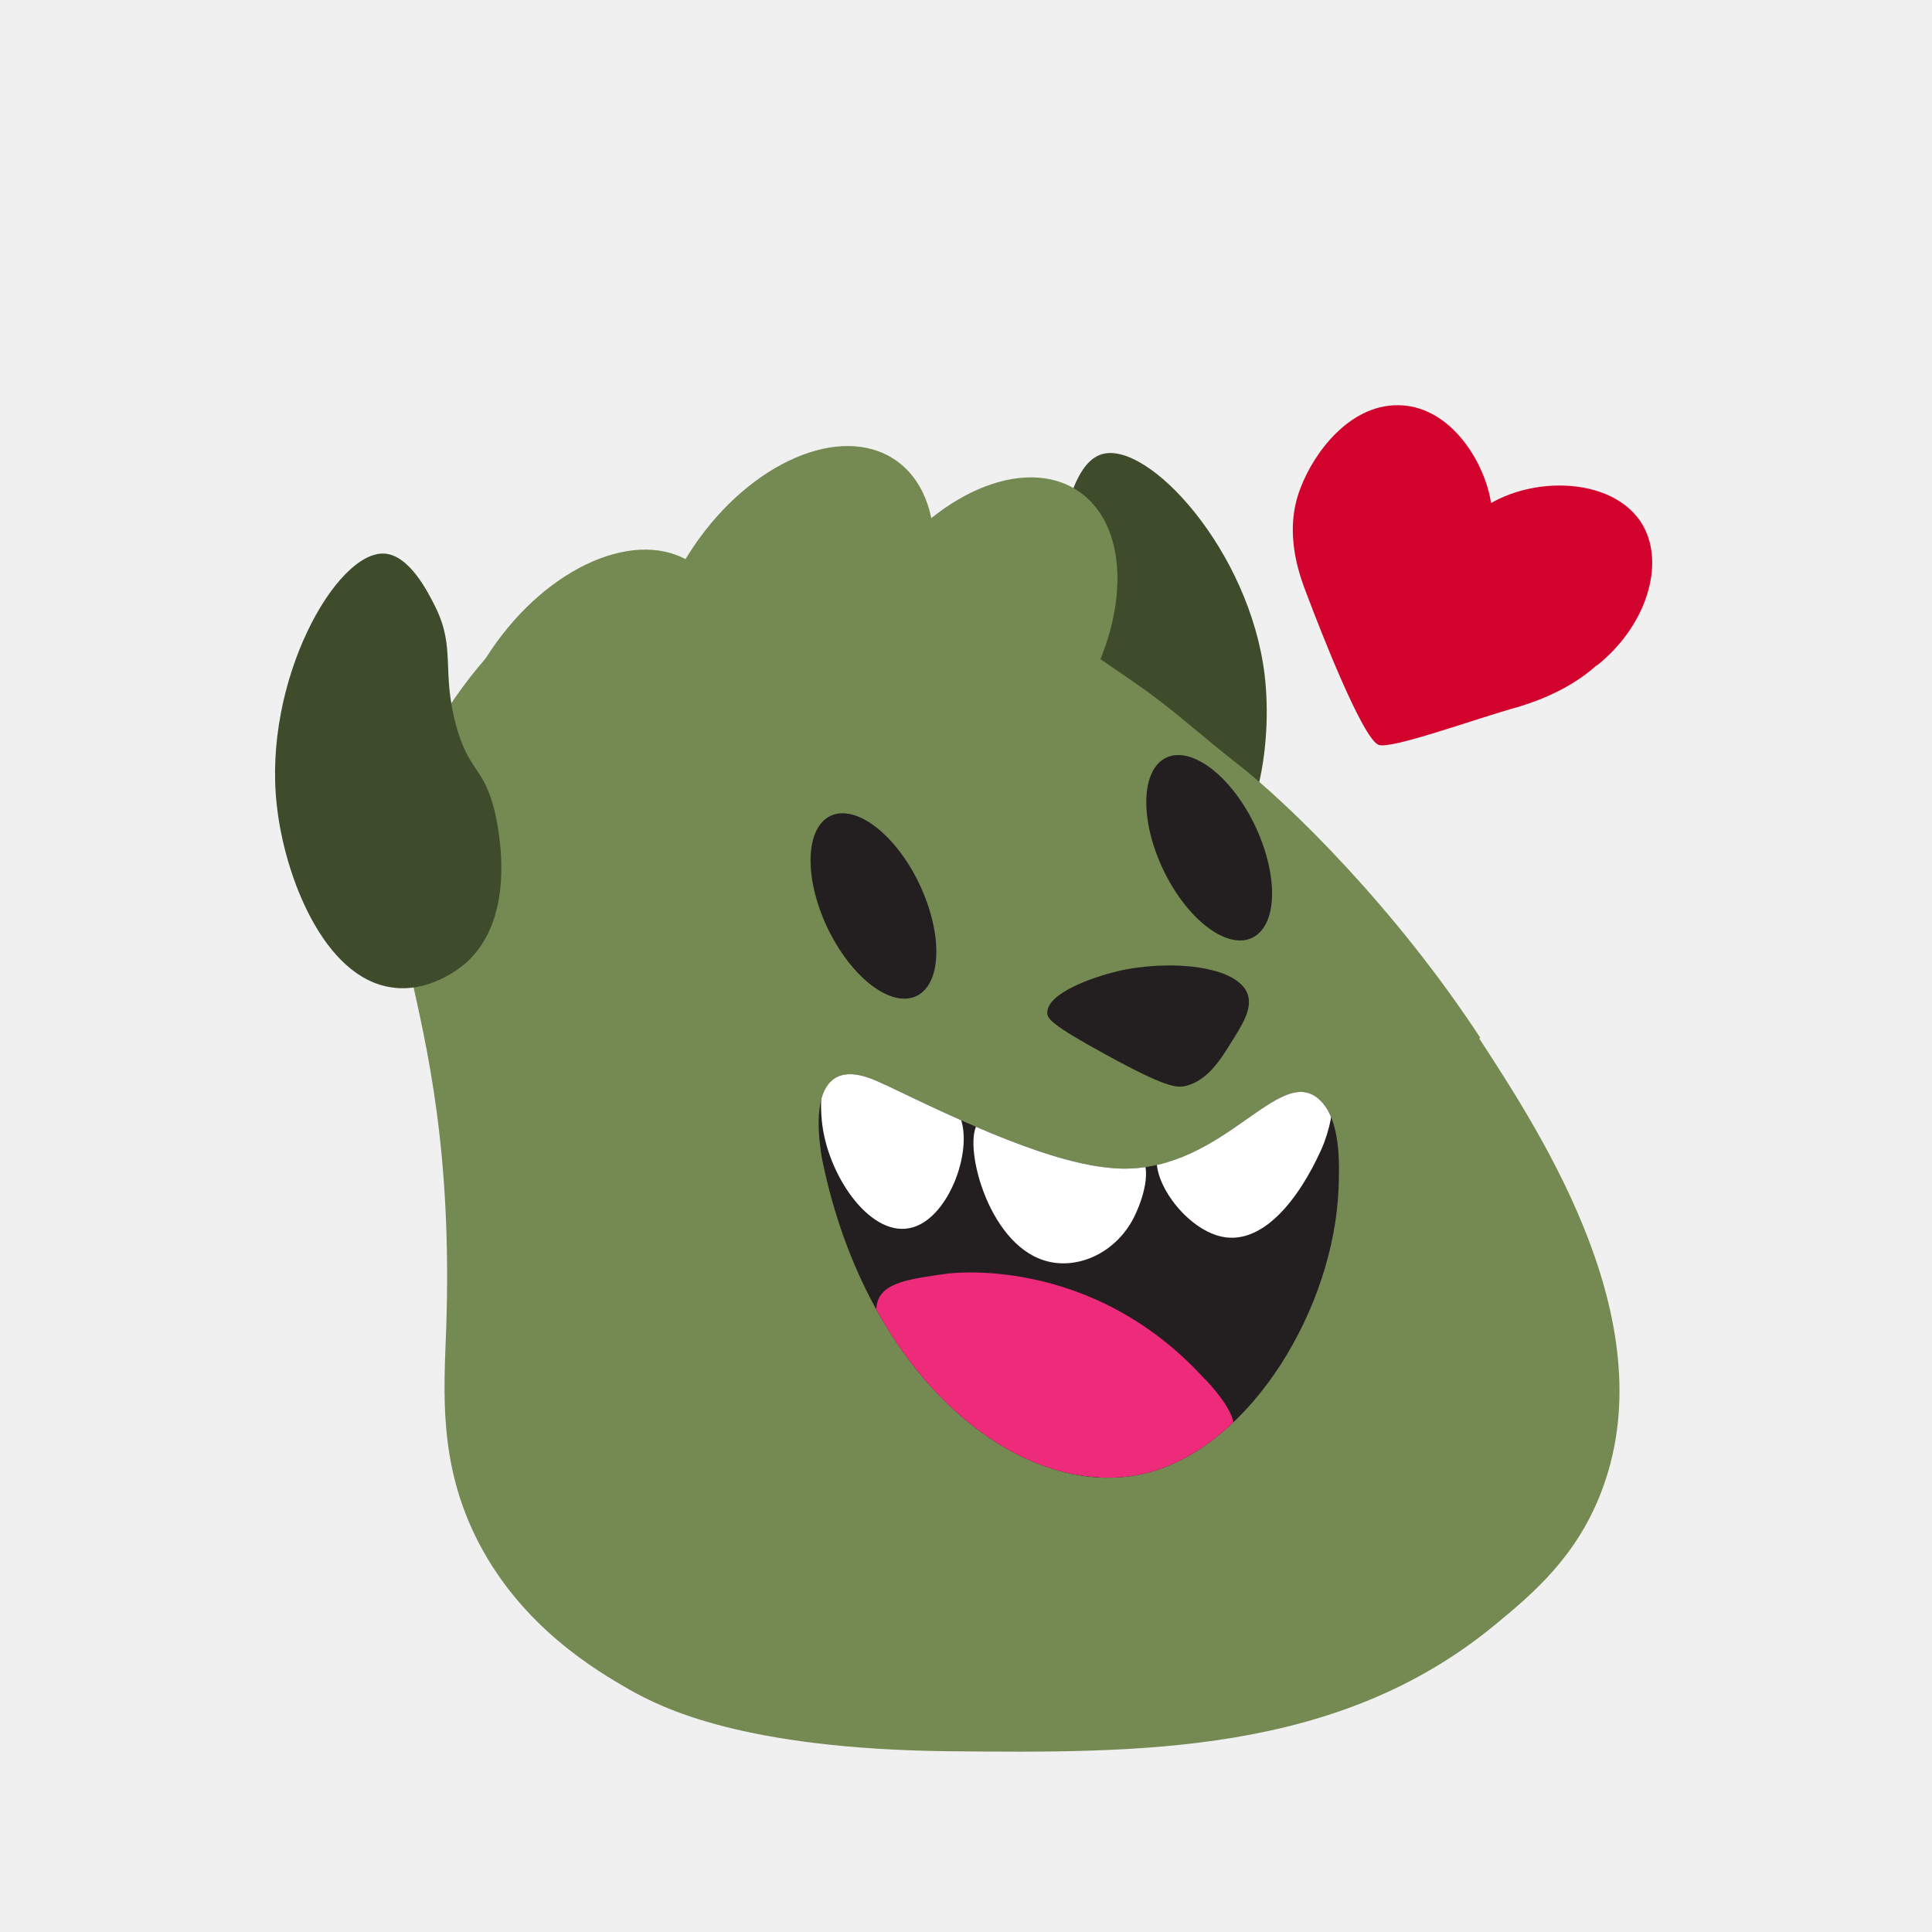
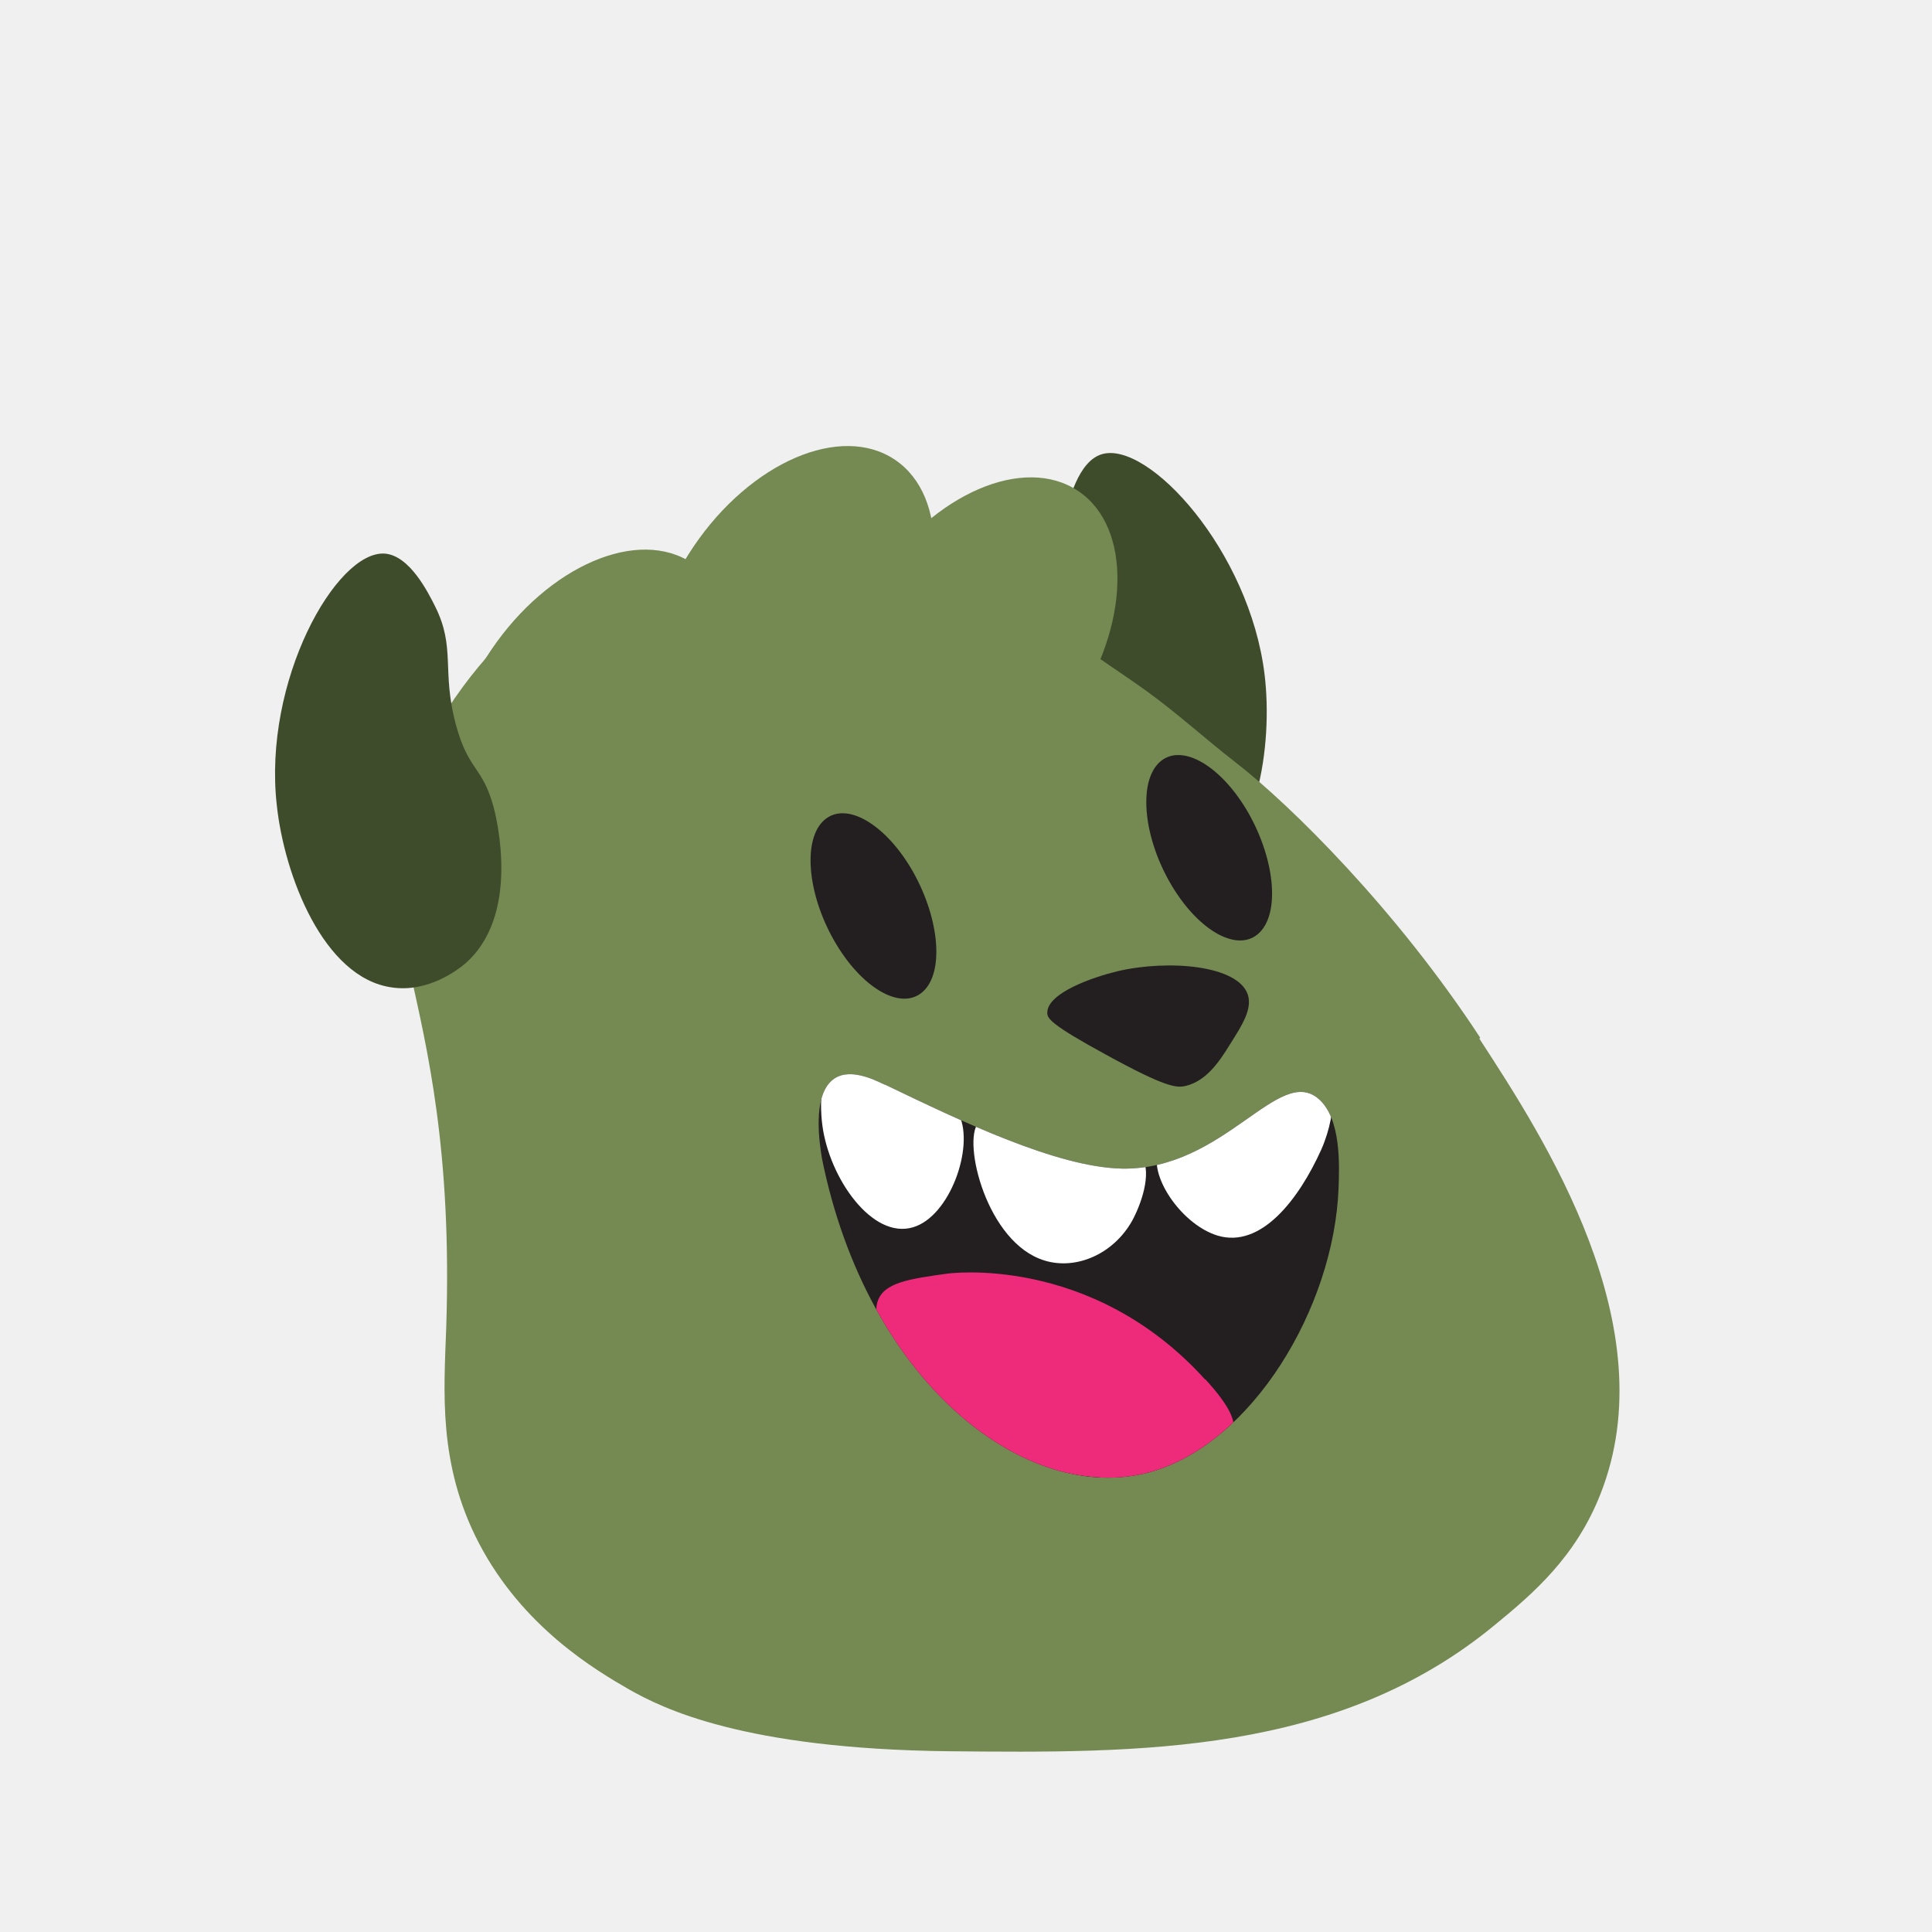
<svg xmlns="http://www.w3.org/2000/svg" width="256" height="256" viewBox="0 0 256 256" fill="none">
  <path d="M148.329 115.58C148.97 115.928 153.634 118.132 158.24 116.334C166.694 113.028 168.677 98.643 167.569 89.421C165.587 72.948 152.119 58.331 145.997 60.187C142.849 61.115 141.566 66.509 141.1 68.539C139.7 74.572 142.265 76.95 142.032 84.433C141.857 90.871 139.875 90.465 139.7 96.207C139.7 97.425 139.408 111.172 148.387 115.638L148.329 115.58Z" fill="#3F4C2C" />
  <path d="M196.021 137.622C204.592 150.788 220.858 175.787 212.055 198.003C208.789 206.297 203.193 211.111 198.178 215.229C177.248 232.572 150.894 232.282 125.824 232.05C98.421 231.76 87.694 226.307 83.379 223.871C78.948 221.319 69.27 215.636 63.44 204.441C58.017 194 58.834 184.372 59.125 175.962C60.699 128.979 45.832 121.729 55.685 100.499C64.022 82.402 82.446 71.092 86.236 73.528C86.819 73.876 88.452 75.5 89.035 77.82C89.676 80.431 88.452 81.765 89.035 82.402C91.192 84.78 111.073 67.032 117.719 71.498C120.46 73.354 119.935 78.342 122.209 78.516C124.191 78.691 124.891 74.862 128.914 73.296C131.072 72.426 133.987 72.368 136.086 73.702C138.476 75.21 138.126 77.646 139.584 80.837C141.507 85.129 144.481 86.231 152.002 91.624C156.083 94.582 159.756 97.947 163.721 101.022C171.009 106.648 185.06 120.568 196.138 137.505L196.021 137.622Z" fill="#748A52" />
  <path d="M91.045 103.7C98.616 92.508 98.94 79.504 91.769 74.653C84.598 69.802 72.647 74.941 65.076 86.131C57.506 97.321 57.181 110.326 64.352 115.177C71.523 120.029 83.474 114.89 91.045 103.7Z" fill="#748A52" />
  <path d="M117.879 89.975C125.45 78.785 125.774 65.781 118.602 60.929C111.432 56.078 99.481 61.217 91.91 72.408C84.34 83.598 84.016 96.603 91.186 101.454C98.357 106.305 110.308 101.167 117.879 89.975Z" fill="#748A52" />
  <path d="M142.172 94.126C149.743 82.936 150.067 69.931 142.896 65.08C135.725 60.228 123.774 65.367 116.203 76.558C108.632 87.748 108.308 100.753 115.479 105.604C122.65 110.455 134.601 105.317 142.172 94.126Z" fill="#748A52" />
  <path d="M61.399 127.877C60.816 128.34 56.793 131.588 51.895 130.835C42.858 129.558 37.669 115.986 36.678 106.705C34.813 90.233 44.549 72.948 50.963 73.354C54.286 73.585 56.735 78.516 57.667 80.372C60.408 85.882 58.484 88.841 60.408 96.032C62.099 102.239 63.906 101.427 65.422 106.995C65.713 108.155 69.153 121.496 61.399 127.877Z" fill="#3F4C2C" />
  <path d="M138.767 134.199C138.767 134.953 139.234 135.765 146.58 139.768C154.509 144.117 155.909 144.176 157.132 143.886C159.932 143.189 161.622 140.58 163.022 138.317C164.595 135.823 165.937 133.734 165.353 131.821C164.071 127.877 154.801 127.123 148.096 128.689C144.948 129.442 138.767 131.531 138.767 134.199Z" fill="#231F20" />
  <path d="M117.195 143.711C115.738 143.015 112.24 141.275 110.141 143.248C107.692 145.51 108.566 151.426 108.916 153.513C114.921 183.269 136.027 199.626 152.469 195.043C165.879 191.274 176.722 173.351 177.364 157.515C177.481 154.326 177.713 148.235 174.741 145.626C169.435 140.985 162.205 155.08 148.679 154.847C140.049 154.674 127.398 148.584 117.254 143.711H117.195Z" fill="#231F20" />
  <mask id="mask0_1_354" style="mask-type:luminance" maskUnits="userSpaceOnUse" x="108" y="142" width="70" height="54">
    <path d="M117.195 143.711C115.738 143.015 112.24 141.275 110.141 143.248C107.692 145.51 108.566 151.426 108.916 153.513C114.921 183.269 136.027 199.626 152.469 195.043C165.879 191.274 176.722 173.351 177.364 157.515C177.481 154.326 177.713 148.235 174.741 145.626C169.435 140.985 162.205 155.08 148.679 154.847C140.049 154.674 127.398 148.584 117.254 143.711H117.195Z" fill="white" />
  </mask>
  <g mask="url(#mask0_1_354)">
    <path d="M159.698 182.747C163.43 186.808 163.604 188.489 163.43 189.533C162.672 194.405 151.419 196.958 142.382 195.392C127.689 192.781 114.513 178.455 116.262 172.539C117.02 169.928 120.518 169.465 125.475 168.769C125.475 168.769 144.539 166.042 159.698 182.805V182.747Z" fill="#EE2A7B" />
    <path d="M151.303 153.223C152.702 155.544 151.127 159.72 150.019 161.75C147.512 166.217 142.557 168.304 138.417 167.029C130.722 164.708 127.515 151.252 129.614 148.815C130.838 147.366 133.112 150.265 139.875 151.716C146.463 153.107 149.787 150.671 151.303 153.223Z" fill="white" />
    <path d="M153.343 153.05C152.643 156.413 156.783 162.331 161.331 163.722C167.102 165.462 172.117 158.908 175.09 152.295C177.364 147.133 177.131 140.985 174.507 140.579C172.408 140.231 170.6 143.537 164.245 147.423C157.541 151.483 153.926 150.208 153.343 153.107V153.05Z" fill="white" />
    <path d="M127.107 147.772C129.089 152.005 125.882 161.17 120.985 162.62C115.562 164.244 109.907 156.124 108.974 149.164C108.508 145.741 108.857 140.463 111.19 139.129C112.764 138.201 114.047 139.941 121.334 143.943C125.708 146.379 126.524 146.379 127.165 147.772H127.107Z" fill="white" />
  </g>
  <path d="M120.985 115.522C124.541 121.845 125.125 128.979 122.209 131.473C119.294 133.966 114.047 130.835 110.491 124.57C106.934 118.306 106.35 111.113 109.266 108.62C112.181 106.125 117.428 109.257 120.985 115.522Z" fill="#231F20" />
  <path d="M165.47 107.808C169.027 114.13 169.609 121.264 166.694 123.758C163.78 126.253 158.532 123.12 154.975 116.856C151.419 110.591 150.836 103.4 153.751 100.905C156.667 98.411 161.914 101.544 165.47 107.808Z" fill="#231F20" />
-   <path d="M211.588 88.144C207.449 91.857 202.318 93.307 201.035 93.713C196.08 95.047 184.361 99.339 182.67 98.701C180.57 97.889 175.032 83.736 173.224 78.922C172.408 76.776 169.901 70.743 172.35 64.595C174.157 59.897 178.821 53.691 185.176 53.691C191.882 53.691 196.312 60.593 197.42 65.814C199.578 75.731 191.474 86.114 189.958 85.592C188.558 85.129 188.85 73.238 195.963 67.728C202.493 62.681 214.736 63.029 218.06 70.338C220.391 75.442 217.943 83.099 211.646 88.144H211.588Z" fill="#D2042D" />
</svg>
